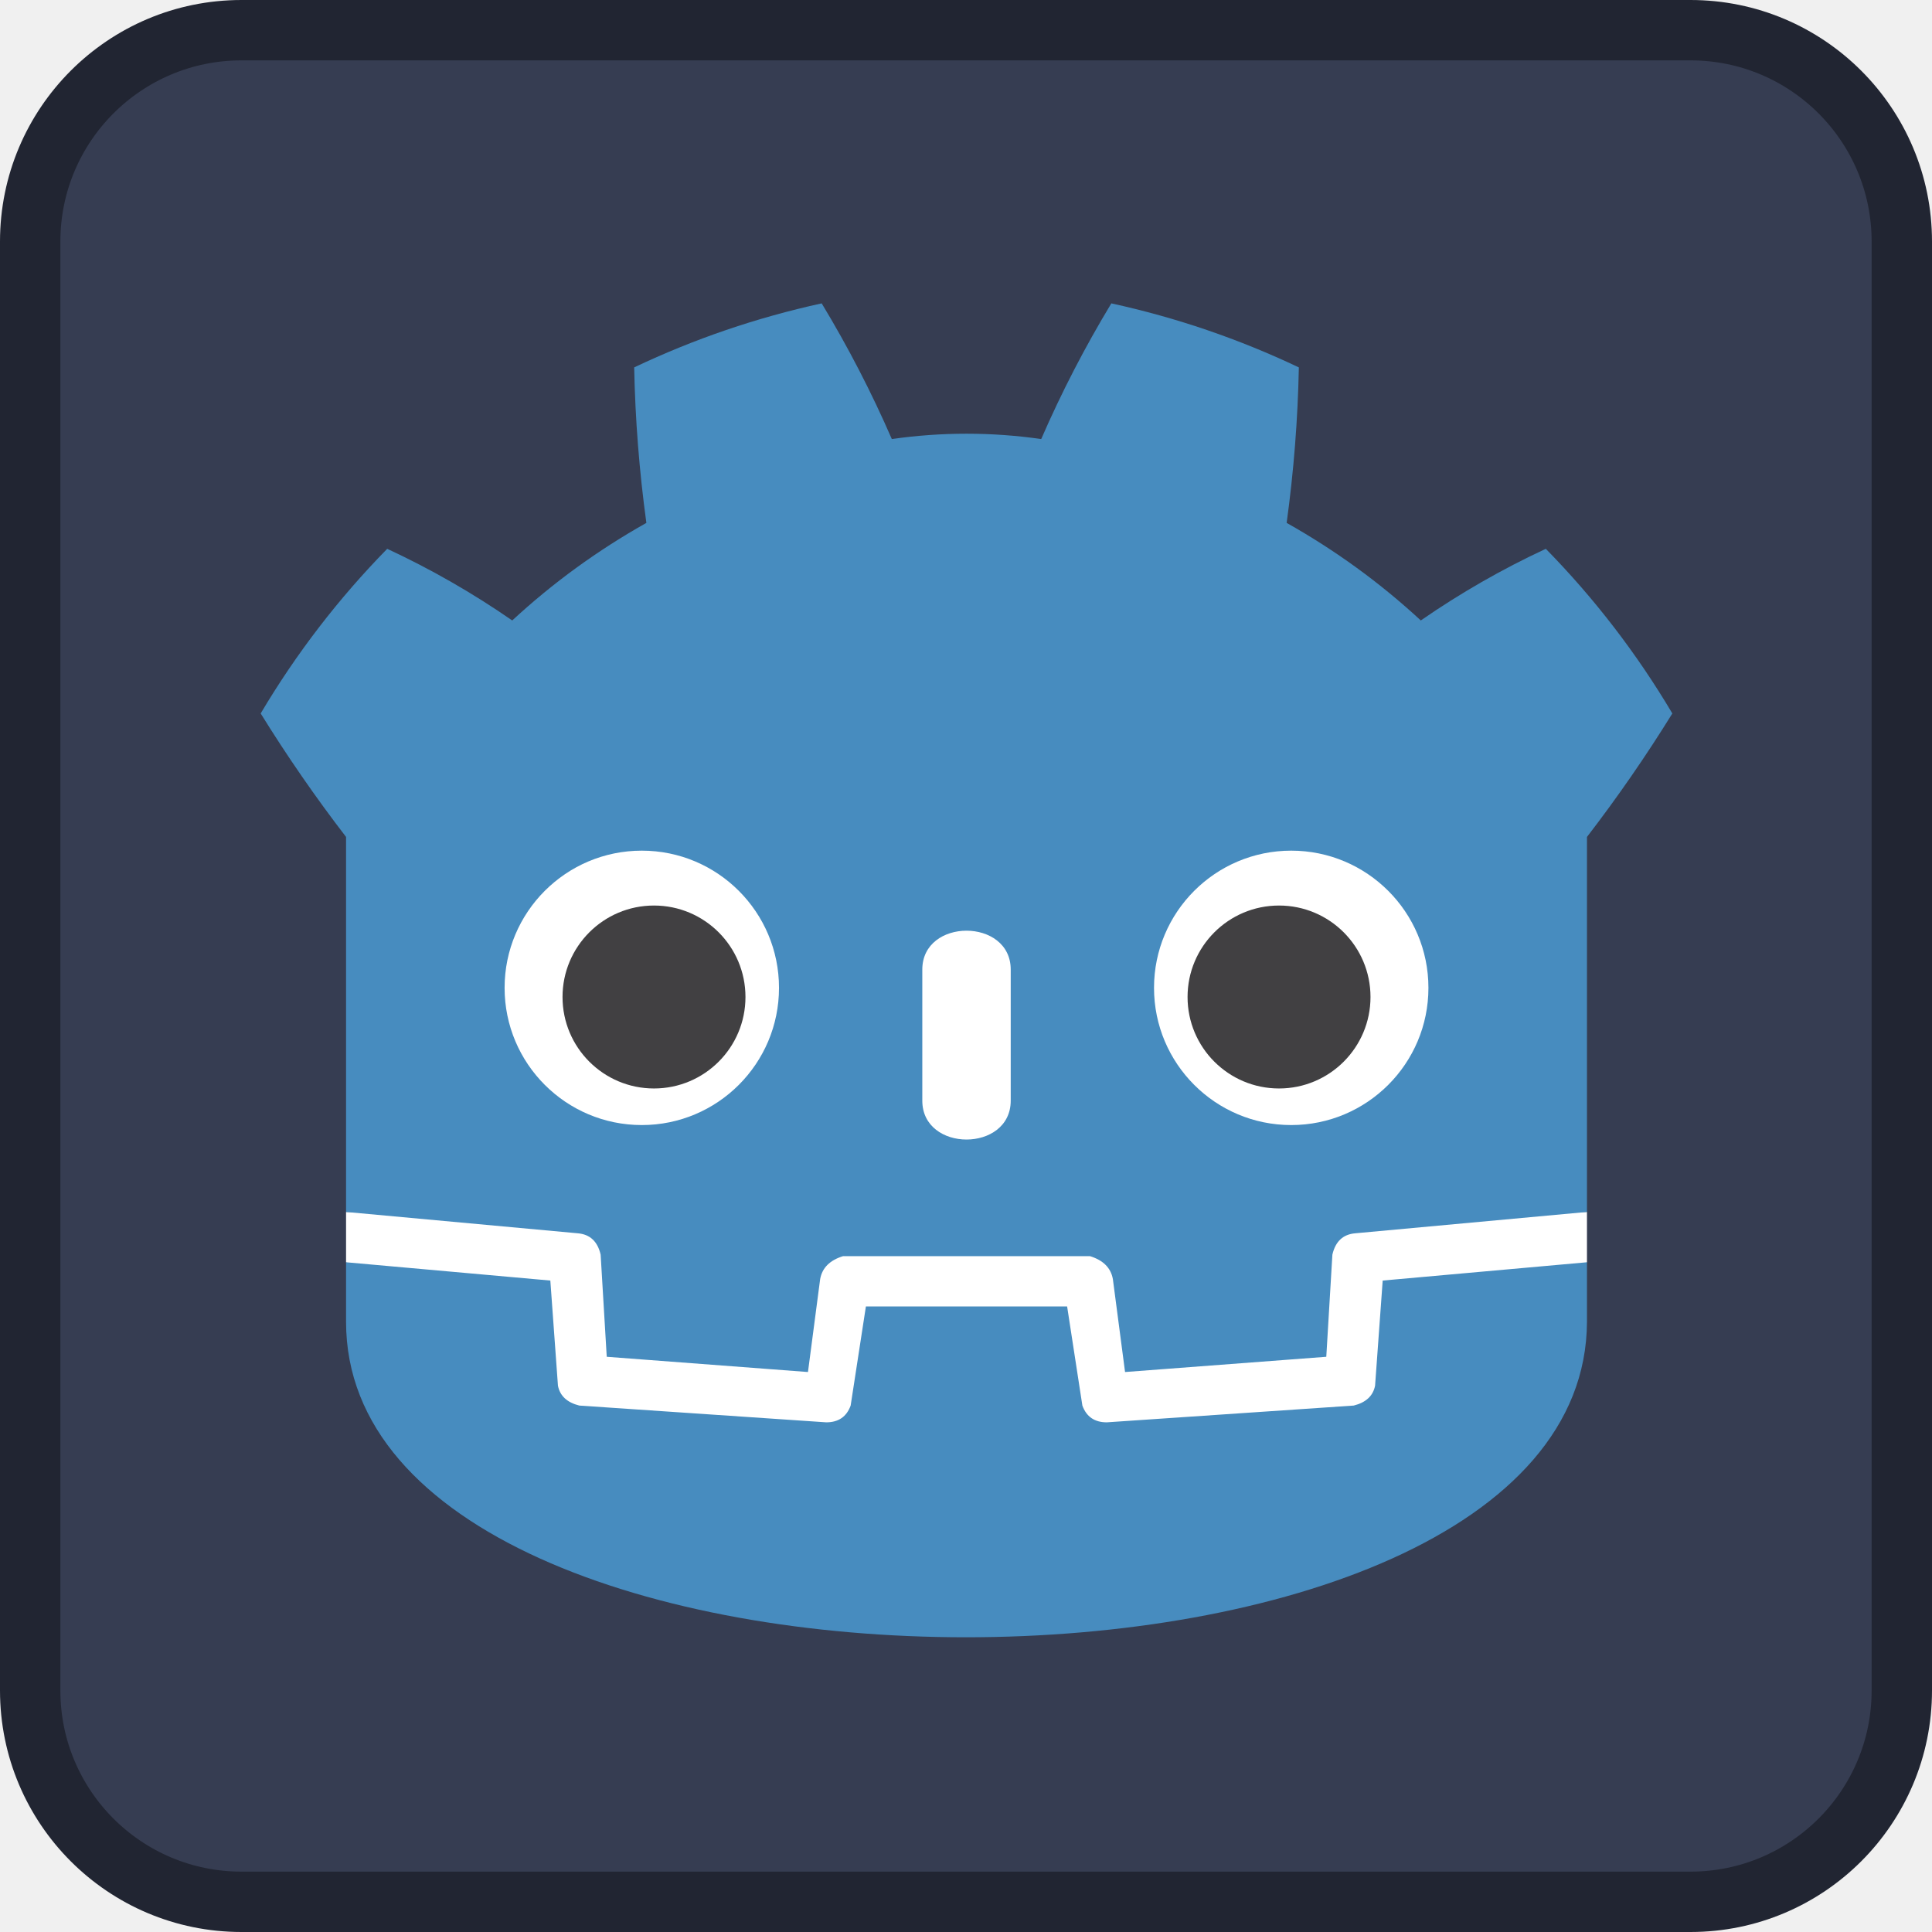
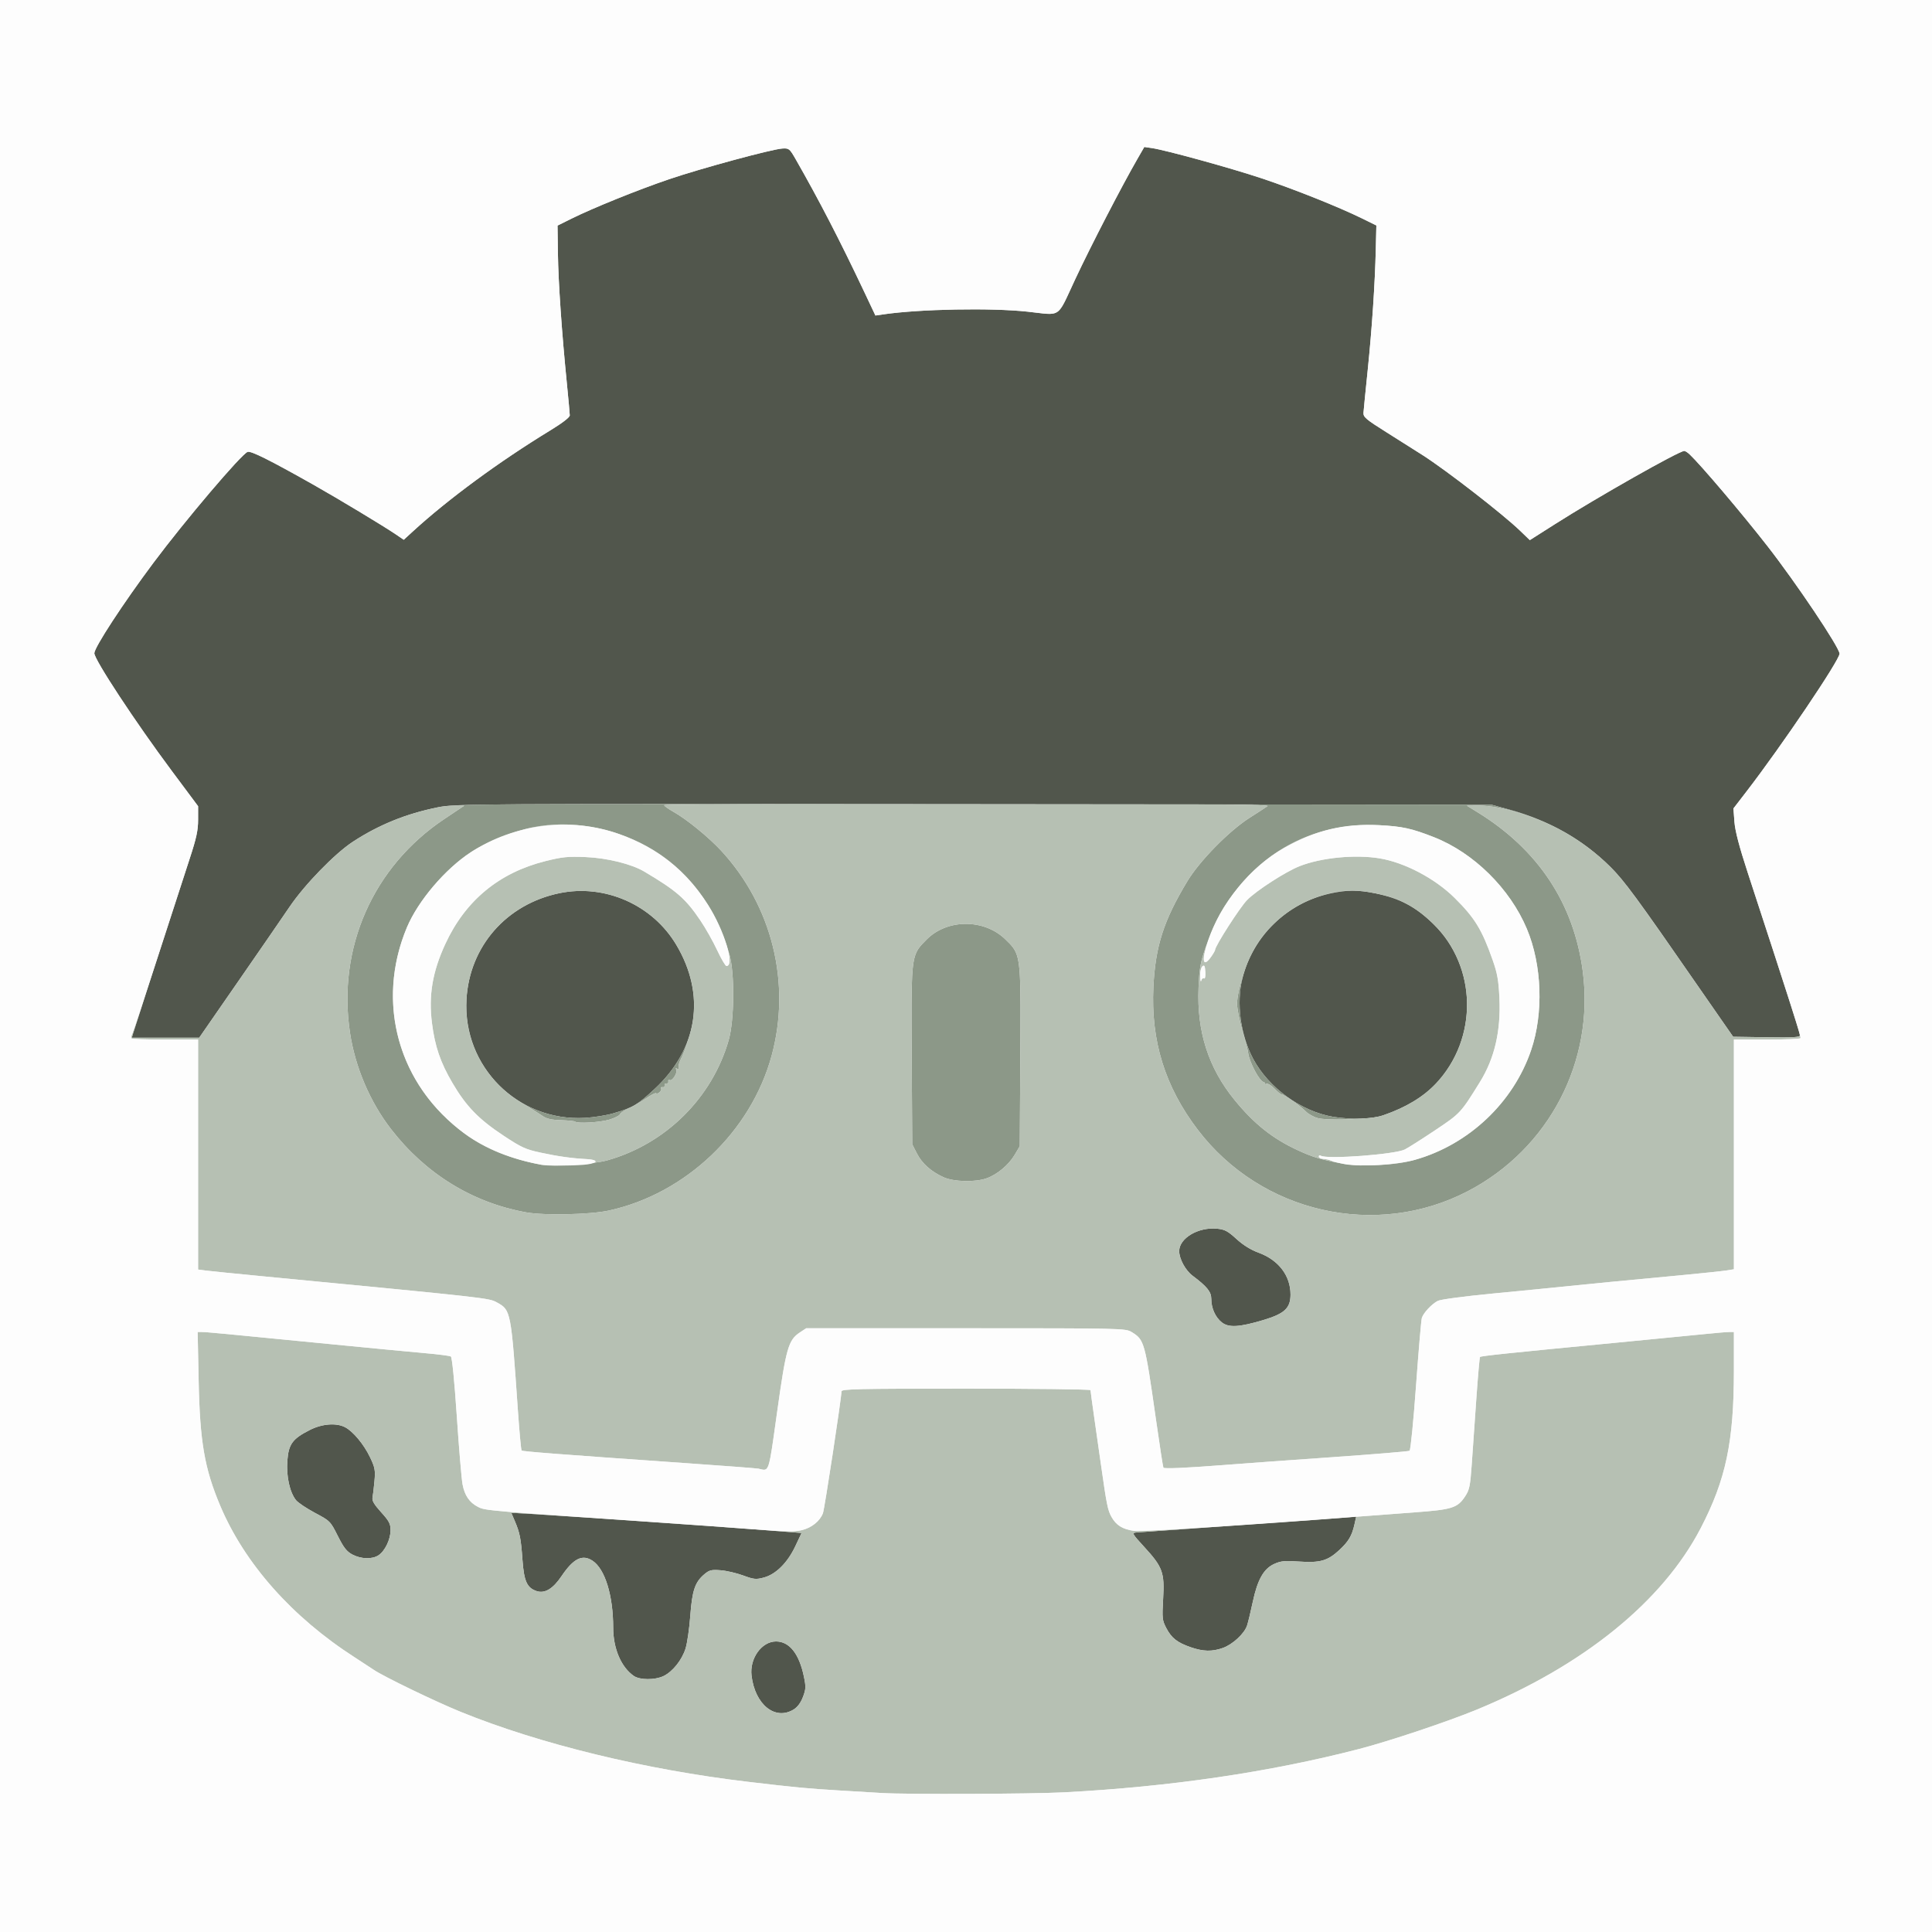
- <svg xmlns="http://www.w3.org/2000/svg" width="128" height="128">
-   <rect width="124" height="124" x="2" y="2" fill="#363d52" stroke="#212532" stroke-width="4" rx="14" />
-   <g fill="#fff" transform="translate(12.322 12.322)scale(.101)">
-     <path d="M105 673v33q407 354 814 0v-33z" />
-     <path fill="#478cbf" d="m105 673 152 14q12 1 15 14l4 67 132 10 8-61q2-11 15-15h162q13 4 15 15l8 61 132-10 4-67q3-13 15-14l152-14V427q30-39 56-81-35-59-83-108-43 20-82 47-40-37-88-64 7-51 8-102-59-28-123-42-26 43-46 89-49-7-98 0-20-46-46-89-64 14-123 42 1 51 8 102-48 27-88 64-39-27-82-47-48 49-83 108 26 42 56 81zm0 33v39c0 276 813 276 814 0v-39l-134 12-5 69q-2 10-14 13l-162 11q-12 0-16-11l-10-65H446l-10 65q-4 11-16 11l-162-11q-12-3-14-13l-5-69z" />
-     <path d="M483 600c0 34 58 34 58 0v-86c0-34-58-34-58 0z" />
-     <circle cx="725" cy="526" r="90" />
-     <circle cx="299" cy="526" r="90" />
-   </g>
-   <g fill="#414042" transform="translate(12.322 12.322)scale(.101)">
-     <circle cx="307" cy="532" r="60" />
-     <circle cx="717" cy="532" r="60" />
+ <svg xmlns="http://www.w3.org/2000/svg" width="1024" height="1024" viewBox="0 0 1024 1024">
+   <g>
+     <path d="M 126.04 520.47 L 105.59 550.00 L 69.87 550.00 L 70.53 547.75 C71.29,545.15 94.01,475.00 100.57,455.00 C104.12,444.17 105.00,440.09 105.00,434.40 L 105.00 427.31 L 91.11 408.68 C71.78,382.76 50.00,349.66 50.00,346.22 C50.00,343.14 65.25,319.81 81.30,298.32 C98.08,275.85 127.89,240.75 131.23,239.51 C133.00,238.86 142.78,243.74 166.00,256.84 C179.04,264.20 203.38,278.86 209.75,283.20 L 213.99 286.09 L 218.75 281.73 C237.40,264.61 264.63,244.59 291.75,228.06 C298.13,224.16 302.00,221.18 301.99,220.15 C301.98,219.24 301.30,211.75 300.48,203.50 C297.76,176.34 295.92,149.74 295.71,134.53 L 295.50 119.56 L 303.00 115.84 C314.46,110.17 337.93,100.68 354.48,95.04 C371.34,89.29 409.09,79.06 414.66,78.72 C418.20,78.51 418.50,78.75 421.79,84.50 C434.07,105.96 445.08,127.26 457.91,154.36 L 463.99 167.23 L 468.25 166.61 C487.71,163.79 525.17,163.09 544.58,165.18 C546.40,165.37 548.01,165.57 549.44,165.75 C554.73,166.40 557.62,166.75 559.78,165.66 C562.97,164.06 564.58,159.32 569.99,147.78 C578.16,130.33 594.52,98.69 602.87,84.20 L 606.50 77.90 L 610.50 78.48 C617.82,79.54 652.28,89.04 668.76,94.53 C686.04,100.30 709.62,109.72 722.00,115.81 L 729.50 119.50 L 729.20 132.00 C728.76,150.61 727.19,174.06 724.90,196.33 C723.77,207.24 722.77,217.33 722.68,218.76 C722.52,221.05 723.95,222.26 735.00,229.20 C741.88,233.52 750.42,238.92 754.00,241.21 C766.72,249.35 796.50,272.45 805.67,281.29 L 810.84 286.27 L 824.17 277.80 C846.84,263.39 889.92,239.00 892.71,239.00 C893.21,239.00 894.50,239.83 895.56,240.84 C901.53,246.49 923.06,271.86 936.57,289.17 C951.98,308.90 975.00,343.22 975.00,346.46 C975.00,349.90 944.33,395.32 925.69,419.50 L 918.76 428.50 L 919.28 435.54 C919.65,440.42 921.82,448.73 926.34,462.54 C946.53,524.24 954.00,547.50 954.00,548.70 C954.00,549.79 950.58,549.99 936.31,549.77 L 918.61 549.50 L 912.56 540.80 C909.22,536.02 904.07,528.59 901.10,524.30 C866.97,474.99 861.10,466.99 853.56,459.50 C839.04,445.08 821.32,435.01 800.30,429.20 L 790.50 426.50 L 516.00 426.24 C246.81,425.98 241.31,426.01 231.88,427.93 C215.02,431.36 200.66,437.20 187.00,446.16 C177.39,452.46 161.46,468.86 153.43,480.72 C149.62,486.34 137.30,504.23 126.04,520.47 ZM 733.09 591.14 C727.28,593.14 715.70,593.48 706.50,591.92 C689.61,589.05 672.36,576.53 664.19,561.20 C657.46,548.57 655.19,531.52 658.52,518.46 C664.21,496.06 682.10,478.69 704.70,473.62 C713.67,471.60 719.82,471.58 729.18,473.52 C742.01,476.17 750.33,480.58 759.63,489.64 C782.97,512.38 783.60,550.34 761.04,574.32 C754.34,581.44 745.10,587.01 733.09,591.14 ZM 325.00 590.11 C321.42,591.16 314.67,592.24 310.00,592.50 C274.41,594.49 245.27,565.36 247.24,529.75 C248.79,501.64 268.40,479.22 296.52,473.40 C320.59,468.41 345.79,479.55 358.43,500.75 C374.28,527.32 369.95,555.91 346.83,577.30 C337.73,585.72 335.53,587.01 325.00,590.11 ZM 351.63 888.37 C347.11,890.52 339.15,890.48 335.97,888.31 C329.23,883.68 325.00,873.79 325.00,862.64 C325.00,845.66 320.67,831.60 314.08,827.24 C308.67,823.65 303.95,826.00 297.62,835.39 C293.10,842.11 288.73,844.74 284.44,843.31 C279.32,841.61 277.74,838.14 276.92,826.79 C276.10,815.39 275.53,812.48 272.88,806.25 L 271.07 802.00 L 274.29 802.01 C278.65,802.03 378.95,808.91 409.17,811.28 L 424.85 812.50 L 421.55 819.50 C417.42,828.27 411.23,834.43 404.86,836.13 C400.67,837.24 399.58,837.13 393.86,835.03 C390.36,833.74 384.99,832.50 381.92,832.27 C377.05,831.89 375.96,832.16 373.29,834.41 C368.37,838.55 366.84,843.07 365.87,856.41 C365.38,863.06 364.26,870.85 363.37,873.72 C361.47,879.84 356.47,886.07 351.63,888.37 ZM 648.12 873.46 C642.43,875.47 637.74,875.36 631.15,873.09 C623.98,870.61 620.95,868.24 618.17,862.94 C616.00,858.79 615.89,857.76 616.49,847.30 C617.29,833.44 616.22,830.51 606.44,819.88 C600.19,813.07 599.85,812.48 602.08,812.26 C603.41,812.13 627.00,810.45 654.50,808.53 C682.00,806.61 707.72,804.77 711.66,804.44 L 718.82 803.85 L 717.88 808.03 C716.53,814.06 714.73,817.07 709.74,821.67 C703.67,827.27 699.64,828.41 688.58,827.66 C680.93,827.14 678.84,827.34 675.35,828.93 C669.77,831.46 666.51,837.25 663.98,849.10 C662.88,854.27 661.53,859.88 660.97,861.56 C659.57,865.84 653.32,871.62 648.12,873.46 ZM 200.59 824.35 C197.24,826.55 191.37,826.37 186.75,823.93 C183.77,822.36 182.18,820.33 179.03,814.06 C175.11,806.26 174.97,806.13 166.91,801.84 C162.43,799.45 157.91,796.42 156.86,795.09 C153.53,790.86 151.68,782.39 152.30,774.18 C152.97,765.38 155.02,762.58 164.22,757.91 C170.69,754.62 178.22,754.03 182.87,756.44 C187.12,758.63 192.86,765.53 196.12,772.35 C198.74,777.83 198.99,779.20 198.48,785.00 C198.16,788.58 197.69,792.50 197.44,793.73 C197.10,795.36 198.30,797.42 201.99,801.49 C206.26,806.20 207.00,807.62 207.00,811.05 C207.00,815.93 204.03,822.10 200.59,824.35 ZM 669.50 699.68 C656.86,703.45 651.25,703.77 647.61,700.91 C644.18,698.21 642.00,693.37 642.00,688.43 C642.00,684.68 639.76,681.90 632.08,676.15 C628.32,673.33 625.00,667.22 625.00,663.12 C625.00,656.26 635.09,650.27 645.05,651.23 C649.14,651.62 650.72,652.46 655.33,656.67 C658.90,659.93 662.92,662.43 666.97,663.91 C677.63,667.79 684.00,676.10 684.00,686.11 C684.00,693.36 680.88,696.27 669.50,699.68 ZM 420.63 906.08 C410.81,912.07 400.15,903.47 398.33,888.10 C397.25,879.00 403.69,870.01 411.30,870.00 C418.41,869.99 423.59,876.54 426.10,888.70 C427.21,894.08 427.15,895.33 425.56,899.48 C424.39,902.54 422.68,904.83 420.63,906.08 Z" fill="rgb(81,86,76)" />
+     <path d="M 322.75 641.61 C312.93,643.77 288.64,644.31 279.00,642.59 C250.52,637.50 225.64,622.20 207.29,598.50 C196.11,584.07 188.25,565.61 185.50,547.36 C178.72,502.41 197.71,459.36 235.45,434.13 L 246.11 427.00 L 241.12 427.00 C238.75,427.00 236.14,427.22 233.36,427.64 C241.28,426.24 255.80,426.03 420.56,426.15 C379.17,426.28 352.00,426.50 352.00,426.75 C352.00,427.16 354.27,428.77 357.04,430.33 C363.90,434.18 375.60,443.72 382.17,450.81 C409.28,480.10 419.41,521.15 408.99,559.50 C398.05,599.78 363.48,632.69 322.75,641.61 ZM 826.48 439.54 C812.17,432.19 795.15,426.98 784.12,427.02 L 777.50 427.05 L 783.00 430.43 C815.26,450.25 834.22,478.90 838.91,514.91 C845.12,562.65 820.95,608.91 778.09,631.30 C729.36,656.76 668.43,642.92 634.82,598.76 C617.45,575.94 609.93,551.71 611.33,523.06 C612.38,501.50 616.79,487.81 629.36,467.00 C635.86,456.25 651.48,440.35 662.30,433.46 C666.59,430.73 670.86,427.95 671.80,427.28 C672.41,426.85 665.77,426.55 646.47,426.36 L 790.50 426.50 L 800.30 429.20 C809.68,431.80 818.41,435.24 826.48,439.54 ZM 710.50 616.55 C720.94,618.59 739.33,617.74 750.00,614.71 C778.54,606.62 802.08,584.38 811.52,556.60 C818.19,536.95 817.29,511.40 809.25,492.27 C800.28,470.93 781.07,451.99 760.00,443.71 C748.17,439.07 743.30,438.00 731.00,437.36 C701.28,435.81 674.53,447.70 656.07,470.66 C648.04,480.64 643.80,488.42 639.24,501.50 C636.23,510.14 635.68,513.14 635.25,523.57 C634.28,546.69 640.50,566.05 654.34,583.00 C664.73,595.72 674.49,603.48 687.84,609.64 C695.64,613.24 699.32,614.37 710.50,616.55 ZM 287.00 617.38 C292.93,618.54 314.62,617.06 321.93,614.99 C352.90,606.24 377.43,581.93 386.22,551.29 C389.23,540.80 389.46,516.05 386.65,506.00 C379.51,480.42 364.14,460.28 342.82,448.56 C324.21,438.34 302.42,434.66 282.76,438.42 C272.49,440.38 257.97,446.19 249.56,451.69 C235.92,460.60 221.55,477.52 215.66,491.58 C201.13,526.30 208.36,564.45 234.44,590.57 C249.11,605.25 264.05,612.87 287.00,617.38 ZM 522.88 624.54 C516.83,626.68 505.47,626.40 500.15,623.98 C493.50,620.97 488.70,616.69 485.97,611.34 L 483.50 606.50 L 483.22 559.55 L 483.21 557.94 C482.97,517.02 482.92,508.47 486.89,502.69 C487.99,501.10 489.40,499.71 491.20,497.90 C502.13,486.95 521.64,486.93 532.87,497.88 C534.62,499.57 535.99,500.89 537.07,502.42 C541.10,508.11 541.05,516.69 540.80,558.70 L 540.79 560.12 L 540.50 607.50 L 537.85 612.00 C534.68,617.40 528.53,622.55 522.88,624.54 ZM 325.00 590.11 C335.53,587.01 337.73,585.72 346.83,577.30 C355.48,569.30 361.50,560.29 364.82,550.75 C363.51,555.23 362.06,559.07 360.55,562.00 C359.84,563.38 359.49,565.13 359.76,565.89 C360.10,566.82 359.84,567.02 358.98,566.48 C358.12,565.95 357.94,566.09 358.43,566.89 C359.35,568.38 356.27,573.29 354.93,572.46 C354.39,572.12 354.07,572.45 354.23,573.18 C354.38,573.90 353.94,574.39 353.25,574.25 C352.56,574.11 352.11,574.56 352.25,575.25 C352.39,575.94 351.90,576.38 351.18,576.23 C350.45,576.07 350.10,576.36 350.41,576.86 C351.06,577.91 348.60,580.27 347.75,579.42 C347.44,579.11 345.01,580.36 342.34,582.21 C339.68,584.05 335.61,586.39 333.31,587.40 C331.00,588.42 328.89,589.84 328.61,590.57 C328.33,591.30 325.75,592.59 322.87,593.45 C317.89,594.93 305.93,595.60 304.80,594.47 C304.50,594.17 301.15,593.83 297.34,593.72 C292.27,593.56 289.66,592.96 287.60,591.50 C286.06,590.40 281.71,587.68 277.95,585.45 C276.43,584.54 274.96,583.60 273.54,582.61 C283.85,589.51 296.46,593.26 310.00,592.50 C314.67,592.24 321.42,591.16 325.00,590.11 ZM 722.30 592.82 C713.48,593.54 702.31,593.61 698.50,592.63 C696.30,592.07 693.38,590.43 692.00,588.99 C689.38,586.24 680.45,580.00 679.14,580.00 C678.72,580.00 677.07,578.64 675.48,576.97 C673.88,575.31 672.00,574.17 671.30,574.44 C670.60,574.71 670.13,574.61 670.26,574.21 C670.39,573.82 670.20,573.50 669.84,573.50 C667.75,573.50 662.10,562.94 661.54,558.00 C661.39,556.62 660.00,551.22 658.45,546.00 C656.91,540.78 655.66,534.47 655.67,532.00 C655.70,528.29 657.05,522.36 659.14,516.19 C658.92,516.94 658.71,517.70 658.52,518.46 C655.19,531.52 657.46,548.57 664.19,561.20 C672.36,576.53 689.61,589.05 706.50,591.92 C711.50,592.77 717.20,593.05 722.30,592.82 ZM 855.34 461.32 C862.21,468.52 869.68,478.91 901.10,524.30 C875.92,487.92 864.15,471.22 855.34,461.32 ZM 775.34 548.90 C771.56,562.90 762.91,575.38 750.16,583.17 C754.34,580.55 757.96,577.60 761.04,574.32 C768.02,566.90 772.79,558.14 775.34,548.90 ZM 720.89 472.25 C715.54,471.80 710.76,472.25 704.70,473.62 C702.16,474.19 699.68,474.91 697.28,475.78 C703.68,473.35 710.37,472.00 716.88,472.00 C718.01,472.00 719.38,472.09 720.89,472.25 ZM 258.09 567.59 C250.29,556.78 246.46,543.79 247.24,529.75 C246.46,543.90 250.59,557.03 258.09,567.59 ZM 214.07 432.78 C204.72,436.17 195.13,440.83 187.00,446.16 C195.60,440.52 204.47,436.12 214.07,432.78 ZM 746.00 479.32 C741.78,477.05 737.23,475.40 731.89,474.12 C735.18,474.86 738.23,475.71 740.34,476.55 C742.15,477.26 744.06,478.20 746.00,479.32 ZM 772.05 507.21 C769.45,501.58 765.95,496.29 761.53,491.58 C763.93,494.06 766.02,496.61 767.60,499.05 C769.31,501.69 770.79,504.42 772.05,507.21 ZM 663.86 504.67 C666.50,499.37 670.23,494.44 674.71,490.09 C670.41,494.37 666.75,499.28 663.86,504.67 ZM 367.84 534.39 C368.15,523.28 365.05,511.84 358.44,500.76 C365.05,511.84 368.23,523.31 367.84,534.39 Z" fill="rgb(140,152,136)" />
+     <path d="M 126.04 520.47 C137.30,504.23 149.62,486.34 153.43,480.72 C161.46,468.86 177.39,452.46 187.00,446.16 C195.13,440.83 204.72,436.17 214.07,432.78 L 214.07 432.78 C219.72,430.81 225.63,429.20 231.88,427.93 C232.37,427.83 232.85,427.73 233.36,427.64 C236.14,427.22 238.75,427.00 241.12,427.00 L 246.11 427.00 L 235.45 434.13 C197.71,459.36 178.72,502.41 185.50,547.36 C188.25,565.61 196.11,584.07 207.29,598.50 C225.64,622.20 250.52,637.50 279.00,642.59 C288.64,644.31 312.93,643.77 322.75,641.61 C363.48,632.69 398.05,599.78 408.99,559.50 C419.41,521.15 409.28,480.10 382.17,450.81 C375.60,443.72 363.90,434.18 357.04,430.33 C354.27,428.77 352.00,427.16 352.00,426.75 C352.00,426.50 379.17,426.28 420.56,426.15 C447.99,426.17 479.58,426.20 516.00,426.24 L 646.47 426.36 C665.77,426.55 672.41,426.85 671.80,427.28 C670.86,427.95 666.59,430.73 662.30,433.46 C651.48,440.35 635.86,456.25 629.36,467.00 C616.79,487.81 612.38,501.50 611.33,523.06 C609.93,551.71 617.45,575.94 634.82,598.76 C668.43,642.92 729.36,656.76 778.09,631.30 C820.95,608.91 845.12,562.65 838.91,514.91 C834.22,478.90 815.26,450.25 783.00,430.43 L 777.50 427.05 L 784.12 427.02 C795.15,426.98 812.17,432.19 826.48,439.54 C836.50,444.87 845.52,451.52 853.56,459.50 C854.16,460.10 854.75,460.69 855.34,461.32 C864.15,471.22 875.92,487.92 901.10,524.30 C904.07,528.59 909.22,536.02 912.56,540.80 L 918.61 549.50 L 936.31 549.77 C950.58,549.99 954.00,549.79 954.00,548.70 C954.00,548.56 953.90,548.11 953.68,547.33 C954.22,549.26 954.39,550.11 954.31,550.25 C954.08,550.66 946.03,551.00 936.44,551.00 L 919.00 551.00 L 919.00 672.74 L 915.19 673.35 C913.09,673.69 901.73,674.88 889.94,676.00 C878.15,677.12 861.53,678.69 853.00,679.50 C844.47,680.31 833.22,681.43 828.00,681.98 C822.78,682.54 806.37,684.15 791.55,685.57 C776.10,687.05 763.51,688.73 762.05,689.49 C758.77,691.20 754.40,695.91 753.59,698.59 C753.25,699.74 751.87,715.91 750.52,734.51 C749.18,753.11 747.64,768.61 747.10,768.94 C746.57,769.27 727.99,770.81 705.81,772.36 C683.64,773.90 657.62,775.78 648.00,776.54 C628.83,778.03 617.18,778.54 616.63,777.91 C616.43,777.68 614.63,766.03 612.63,752.00 C606.79,711.07 606.52,710.12 599.76,705.99 C596.57,704.05 594.55,704.01 511.90,704.00 L 427.30 704.00 L 423.90 706.25 C417.86,710.25 416.61,714.63 411.91,748.25 C408.53,772.41 407.91,778.11 405.61,778.90 C404.90,779.14 404.04,778.93 402.89,778.64 C402.61,778.57 402.32,778.49 402.00,778.42 C401.17,778.23 383.62,776.89 363.00,775.46 C294.79,770.70 276.99,769.32 276.46,768.79 C276.16,768.50 275.28,758.86 274.48,747.38 C270.84,694.74 270.78,694.40 263.42,690.34 C259.07,687.95 259.76,688.03 139.50,676.48 C125.20,675.11 111.59,673.74 109.25,673.43 L 105.00 672.88 L 105.00 551.00 L 87.67 551.00 C78.13,551.00 70.06,550.73 69.73,550.39 C69.39,550.06 69.53,549.05 70.03,548.14 C70.37,547.51 73.43,538.46 77.59,525.78 C73.66,537.92 70.79,546.85 70.53,547.75 L 69.87 550.00 L 105.59 550.00 ZM 351.63 888.37 C356.47,886.07 361.47,879.84 363.37,873.72 C364.26,870.85 365.38,863.06 365.87,856.41 C366.84,843.07 368.37,838.55 373.29,834.41 C375.96,832.16 377.05,831.89 381.92,832.27 C384.99,832.50 390.36,833.74 393.86,835.03 C399.58,837.13 400.67,837.24 404.86,836.13 C411.23,834.43 417.42,828.27 421.55,819.50 L 424.85 812.50 L 409.17 811.28 L 408.63 811.23 C418.05,811.84 421.93,811.74 425.00,811.00 C430.17,809.76 434.58,806.22 436.18,802.02 C437.04,799.75 446.00,740.87 446.00,737.46 C446.00,736.19 454.70,736.00 512.00,736.00 C548.30,736.00 578.00,736.36 578.00,736.81 C578.00,737.26 578.93,744.12 580.07,752.06 C581.21,760.00 582.75,770.78 583.49,776.00 C586.57,797.70 587.13,800.45 589.11,803.98 C591.61,808.44 594.98,810.53 601.04,811.40 C603.05,811.69 620.67,810.77 644.78,809.21 C621.65,810.83 603.25,812.15 602.08,812.26 C599.85,812.48 600.19,813.07 606.44,819.88 C616.22,830.51 617.29,833.44 616.49,847.30 C615.89,857.76 616.00,858.79 618.17,862.94 C620.95,868.24 623.98,870.61 631.15,873.09 C637.74,875.36 642.43,875.47 648.12,873.46 C653.32,871.62 659.57,865.84 660.97,861.56 C661.53,859.88 662.88,854.27 663.98,849.10 C666.51,837.25 669.77,831.46 675.35,828.93 C678.84,827.34 680.93,827.14 688.58,827.66 C699.64,828.41 703.67,827.27 709.74,821.67 C714.73,817.07 716.53,814.06 717.88,808.03 L 718.81 803.91 C726.42,803.32 739.96,802.30 749.53,801.60 C769.75,800.12 772.48,799.26 776.57,793.07 C778.82,789.67 779.25,787.61 780.04,776.35 C780.53,769.28 781.63,753.64 782.47,741.58 C783.31,729.53 784.20,719.47 784.44,719.23 C785.00,718.66 799.30,717.17 858.50,711.48 C878.30,709.57 898.91,707.56 904.29,707.01 C909.67,706.45 915.19,706.00 916.54,706.00 L 919.00 706.00 L 919.00 726.45 C919.00,764.14 914.75,784.30 901.39,810.00 C881.17,848.88 839.32,882.79 782.72,906.14 C767.49,912.43 736.38,922.84 720.50,926.96 C673.12,939.26 620.13,947.05 563.84,949.98 C546.40,950.88 480.71,951.13 467.50,950.34 C464.75,950.17 454.62,949.57 445.00,948.99 C427.70,947.95 421.89,947.40 396.50,944.40 C341.74,937.92 286.13,924.38 244.10,907.29 C230.63,901.81 203.11,888.50 198.10,885.04 C196.67,884.06 192.12,881.08 188.00,878.43 C154.78,857.08 129.63,828.71 116.69,798.00 C108.37,778.24 105.95,764.17 105.29,731.75 L 104.76 706.00 L 107.13 706.00 C109.64,706.01 117.63,706.76 176.00,712.50 C196.07,714.47 218.21,716.58 225.18,717.19 C232.16,717.80 238.35,718.60 238.95,718.97 C239.61,719.38 240.84,731.70 242.11,750.57 C243.25,767.58 244.62,783.84 245.15,786.69 C246.25,792.58 248.78,796.32 253.24,798.62 C256.55,800.34 256.51,800.57 314.97,804.60 C293.14,803.12 276.03,802.02 274.29,802.01 L 271.07 802.00 L 272.88 806.25 C275.53,812.48 276.10,815.39 276.92,826.79 C277.74,838.14 279.32,841.61 284.44,843.31 C288.73,844.74 293.10,842.11 297.62,835.39 C303.95,826.00 308.67,823.65 314.08,827.24 C320.67,831.60 325.00,845.66 325.00,862.64 C325.00,873.79 329.23,883.68 335.97,888.31 C339.15,890.48 347.11,890.52 351.63,888.37 ZM 314.84 616.32 C316.65,615.51 315.35,614.58 311.00,614.35 C303.14,613.94 295.76,612.91 286.54,610.92 C278.59,609.22 276.37,608.20 266.85,601.90 C253.69,593.20 247.06,586.36 239.81,574.00 C233.41,563.10 230.51,554.62 228.95,542.23 C227.10,527.55 229.21,515.08 236.03,500.31 C246.65,477.33 264.52,462.54 289.09,456.41 C298.08,454.16 301.00,453.87 310.50,454.27 C321.84,454.75 334.75,457.95 341.50,461.96 C358.59,472.10 363.39,476.28 371.20,487.83 C373.93,491.86 377.93,498.94 380.09,503.58 C382.25,508.21 384.48,512.00 385.04,512.00 C387.20,512.00 387.08,507.83 385.46,502.01 C385.88,503.32 386.28,504.65 386.65,506.00 C389.46,516.05 389.23,540.80 386.22,551.29 C377.43,581.93 352.90,606.24 321.93,614.99 C320.22,615.47 317.73,615.93 314.84,616.32 ZM 709.20 616.30 C699.02,614.27 695.33,613.10 687.84,609.64 C674.49,603.48 664.73,595.72 654.34,583.00 C640.50,566.05 634.28,546.69 635.25,523.57 C635.68,513.14 636.23,510.14 639.24,501.50 C639.70,500.19 640.15,498.93 640.61,497.71 C640.52,497.95 640.44,498.19 640.36,498.43 C636.72,509.10 637.49,513.34 641.93,507.10 C643.07,505.50 644.00,503.88 644.00,503.51 C644.00,501.45 657.17,480.92 661.00,477.02 C665.93,471.99 681.50,461.95 688.85,459.07 C700.32,454.56 718.20,452.82 731.17,454.94 C744.48,457.12 760.62,465.63 771.02,475.95 C781.72,486.56 785.48,492.72 791.20,509.00 C793.62,515.88 794.29,519.70 794.72,529.00 C795.52,546.46 792.17,560.91 784.43,573.43 C774.20,589.95 774.08,590.09 760.56,599.11 C753.47,603.85 746.28,608.41 744.58,609.25 C739.25,611.89 703.33,614.56 700.10,612.56 C699.49,612.19 699.00,612.36 699.00,612.94 C699.00,613.52 699.79,614.07 700.75,614.15 C703.31,614.37 704.31,614.61 706.15,615.42 C706.66,615.64 707.81,615.97 709.20,616.30 ZM 367.84 534.39 C368.23,523.31 365.05,511.84 358.44,500.76 L 358.43 500.75 C345.79,479.55 320.59,468.41 296.52,473.40 C268.40,479.22 248.79,501.64 247.24,529.75 L 247.24 529.75 C246.46,543.79 250.29,556.78 258.09,567.59 C262.28,573.49 267.52,578.59 273.54,582.61 C274.96,583.60 276.43,584.54 277.95,585.45 C281.71,587.68 286.06,590.40 287.60,591.50 C289.66,592.96 292.27,593.56 297.34,593.72 C301.15,593.83 304.50,594.17 304.80,594.47 C305.93,595.60 317.89,594.93 322.87,593.45 C325.75,592.59 328.33,591.30 328.61,590.57 C328.89,589.84 331.00,588.42 333.31,587.40 C335.61,586.39 339.68,584.05 342.34,582.21 C345.01,580.36 347.44,579.11 347.75,579.42 C348.60,580.27 351.06,577.91 350.41,576.86 C350.10,576.36 350.45,576.07 351.18,576.23 C351.90,576.38 352.39,575.94 352.25,575.25 C352.11,574.56 352.56,574.11 353.25,574.25 C353.94,574.39 354.38,573.90 354.23,573.18 C354.07,572.45 354.39,572.12 354.93,572.46 C356.27,573.29 359.35,568.38 358.43,566.89 C357.94,566.09 358.12,565.95 358.98,566.48 C359.84,567.02 360.10,566.82 359.76,565.89 C359.49,565.13 359.84,563.38 360.55,562.00 C362.06,559.07 363.51,555.23 364.82,550.75 C366.67,545.44 367.68,539.95 367.84,534.39 ZM 733.09 591.14 C739.57,588.91 745.25,586.26 750.16,583.17 C762.90,575.38 771.56,562.90 775.34,548.90 L 775.34 548.90 C779.16,535.10 778.04,520.24 772.05,507.21 L 772.04 507.21 C770.79,504.42 769.31,501.69 767.60,499.05 C766.02,496.61 763.93,494.06 761.53,491.58 C760.92,490.92 760.28,490.27 759.63,489.64 C755.07,485.20 750.74,481.87 746.00,479.32 C744.06,478.20 742.15,477.26 740.34,476.55 C738.23,475.71 735.18,474.86 731.89,474.12 C731.01,473.91 730.11,473.71 729.18,473.52 C726.15,472.89 723.46,472.47 720.89,472.25 C719.38,472.09 718.01,472.00 716.88,472.00 C710.37,472.00 703.68,473.35 697.28,475.78 C688.71,478.87 681.03,483.80 674.71,490.09 C670.23,494.44 666.50,499.37 663.86,504.67 C661.92,508.31 660.33,512.16 659.14,516.19 C657.05,522.36 655.70,528.29 655.67,532.00 C655.66,534.47 656.91,540.78 658.45,546.00 C660.00,551.22 661.39,556.62 661.54,558.00 C662.10,562.94 667.75,573.50 669.84,573.50 C670.20,573.50 670.39,573.82 670.26,574.21 C670.13,574.61 670.60,574.71 671.30,574.44 C672.00,574.17 673.88,575.31 675.48,576.97 C677.07,578.64 678.72,580.00 679.14,580.00 C680.45,580.00 689.38,586.24 692.00,588.99 C693.38,590.43 696.30,592.07 698.50,592.63 C702.31,593.61 713.48,593.54 722.30,592.82 C726.58,592.62 730.44,592.05 733.09,591.14 ZM 522.88 624.54 C528.53,622.55 534.68,617.40 537.85,612.00 L 540.50 607.50 L 540.79 560.12 L 540.80 558.70 C541.05,516.69 541.10,508.11 537.07,502.42 C535.99,500.89 534.62,499.57 532.87,497.88 C521.64,486.93 502.13,486.95 491.20,497.90 C489.40,499.71 487.99,501.10 486.89,502.69 C482.92,508.47 482.97,517.02 483.21,557.94 L 483.21 557.94 L 483.22 559.55 L 483.50 606.50 L 485.97 611.34 C488.70,616.69 493.50,620.97 500.15,623.98 C505.47,626.40 516.83,626.68 522.88,624.54 ZM 200.59 824.35 C204.03,822.10 207.00,815.93 207.00,811.05 C207.00,807.62 206.26,806.20 201.99,801.49 C198.30,797.42 197.10,795.36 197.44,793.73 C197.69,792.50 198.16,788.58 198.48,785.00 C198.99,779.20 198.74,777.83 196.12,772.35 C192.86,765.53 187.12,758.63 182.87,756.44 C178.22,754.03 170.69,754.62 164.22,757.91 C155.02,762.58 152.97,765.38 152.30,774.18 C151.68,782.39 153.53,790.86 156.86,795.09 C157.91,796.42 162.43,799.45 166.91,801.84 C174.97,806.13 175.11,806.26 179.03,814.06 C182.18,820.33 183.77,822.36 186.75,823.93 C191.37,826.37 197.24,826.55 200.59,824.35 ZM 669.50 699.68 C680.88,696.27 684.00,693.36 684.00,686.11 C684.00,676.10 677.63,667.79 666.97,663.91 C662.92,662.43 658.90,659.93 655.33,656.67 C650.72,652.46 649.14,651.62 645.05,651.23 C635.09,650.27 625.00,656.26 625.00,663.12 C625.00,667.22 628.32,673.33 632.08,676.15 C639.76,681.90 642.00,684.68 642.00,688.43 C642.00,693.37 644.18,698.21 647.61,700.91 C651.25,703.77 656.86,703.45 669.50,699.68 ZM 420.63 906.08 C422.68,904.83 424.39,902.54 425.56,899.48 C427.15,895.33 427.21,894.08 426.10,888.70 C423.59,876.54 418.41,869.99 411.30,870.00 C403.69,870.01 397.25,879.00 398.33,888.10 C400.15,903.47 410.81,912.07 420.63,906.08 ZM 636.12 517.37 C636.18,519.64 636.44,520.71 636.69,519.74 C636.94,518.77 637.59,518.25 638.12,518.58 C638.70,518.93 638.99,517.54 638.85,515.13 C638.66,511.92 638.34,511.30 637.31,512.16 C636.58,512.77 636.05,515.06 636.12,517.37 ZM 310.42 437.82 C299.16,436.38 287.55,437.13 276.44,439.95 C278.65,439.32 280.79,438.80 282.76,438.42 C291.71,436.71 301.09,436.54 310.42,437.82 ZM 373.24 476.53 C362.00,460.23 347.83,449.30 328.99,442.36 C333.73,444.05 338.37,446.12 342.82,448.56 C355.07,455.30 365.35,464.81 373.24,476.53 ZM 672.35 454.82 C680.41,448.74 689.36,444.17 698.94,441.21 C692.89,443.18 686.86,445.90 680.55,449.46 C677.76,451.03 675.01,452.83 672.35,454.82 ZM 727.82 617.62 C735.86,617.30 744.56,616.26 750.00,614.71 C744.09,616.39 735.81,617.40 727.82,617.62 ZM 287.00 617.38 C285.89,617.16 284.79,616.93 283.72,616.70 C284.81,616.92 285.91,617.12 287.00,617.31 C288.65,617.59 292.22,617.73 296.20,617.76 C292.21,617.85 288.84,617.74 287.00,617.38 ZM 388.41 809.73 C375.27,808.78 359.16,807.64 343.23,806.54 C347.74,806.84 352.50,807.17 357.50,807.51 C366.08,808.10 378.14,808.96 388.41,809.73 ZM 953.07 545.23 C950.52,536.71 942.51,511.95 926.34,462.54 C924.65,457.36 923.28,452.95 922.22,449.21 C923.28,452.95 924.65,457.36 926.35,462.54 C943.04,513.54 950.41,536.29 953.07,545.23 ZM 270.76 613.22 C264.46,611.15 258.81,608.64 253.52,605.56 C258.76,608.55 264.61,611.15 270.76,613.22 ZM 645.18 487.14 C646.57,484.41 648.06,481.83 649.75,479.26 C648.09,481.82 646.57,484.46 645.18,487.14 Z" fill="rgb(182,192,179)" />
+     <path d="M 0.00 512.00 L 0.00 0.00 L 512.00 0.00 L 1024.00 0.00 L 1024.00 512.00 L 1024.00 1024.00 L 512.00 1024.00 L 0.00 1024.00 L 0.00 512.00 ZM 563.84 949.98 C620.13,947.05 673.12,939.26 720.50,926.96 C736.38,922.84 767.49,912.43 782.72,906.14 C839.32,882.79 881.17,848.88 901.39,810.00 C914.75,784.30 919.00,764.14 919.00,726.45 L 919.00 706.00 L 916.54 706.00 C915.19,706.00 909.67,706.45 904.29,707.01 C898.91,707.56 878.30,709.57 858.50,711.48 C799.30,717.17 785.00,718.66 784.44,719.23 C784.20,719.47 783.31,729.53 782.47,741.58 C781.63,753.64 780.53,769.28 780.04,776.35 C779.25,787.61 778.82,789.67 776.57,793.07 C772.48,799.26 769.75,800.12 749.53,801.60 C739.61,802.32 725.42,803.39 718.00,803.97 C664.30,808.17 604.83,811.95 601.04,811.40 C594.98,810.53 591.61,808.44 589.11,803.98 C587.13,800.45 586.57,797.70 583.49,776.00 C582.75,770.78 581.21,760.00 580.07,752.06 C578.93,744.12 578.00,737.26 578.00,736.81 C578.00,736.36 548.30,736.00 512.00,736.00 C454.70,736.00 446.00,736.19 446.00,737.46 C446.00,740.87 437.04,799.75 436.18,802.02 C434.58,806.22 430.17,809.76 425.00,811.00 C421.11,811.93 415.91,811.85 399.80,810.59 C388.63,809.72 369.60,808.34 357.50,807.51 C256.36,800.61 257.22,800.68 253.24,798.62 C248.78,796.32 246.25,792.58 245.15,786.69 C244.62,783.84 243.25,767.58 242.11,750.57 C240.84,731.70 239.61,719.38 238.95,718.97 C238.35,718.60 232.16,717.80 225.18,717.19 C218.21,716.58 196.07,714.47 176.00,712.50 C117.63,706.76 109.64,706.01 107.13,706.00 L 104.76 706.00 L 105.29 731.75 C105.95,764.17 108.37,778.24 116.69,798.00 C129.63,828.71 154.78,857.08 188.00,878.43 C192.12,881.08 196.67,884.06 198.10,885.04 C203.11,888.50 230.63,901.81 244.10,907.29 C286.13,924.38 341.74,937.92 396.50,944.40 C421.89,947.40 427.70,947.95 445.00,948.99 C454.62,949.57 464.75,950.17 467.50,950.34 C480.71,951.13 546.40,950.88 563.84,949.98 ZM 411.91 748.25 C416.61,714.63 417.86,710.25 423.90,706.25 L 427.30 704.00 L 511.90 704.00 C594.55,704.01 596.57,704.05 599.76,705.99 C606.52,710.12 606.79,711.07 612.63,752.00 C614.63,766.03 616.43,777.68 616.63,777.91 C617.18,778.54 628.83,778.03 648.00,776.54 C657.62,775.78 683.64,773.90 705.81,772.36 C727.99,770.81 746.57,769.27 747.10,768.94 C747.64,768.61 749.18,753.11 750.52,734.51 C751.87,715.91 753.25,699.74 753.59,698.59 C754.40,695.91 758.77,691.20 762.05,689.49 C763.51,688.73 776.10,687.05 791.55,685.57 C806.37,684.15 822.78,682.54 828.00,681.98 C833.22,681.43 844.47,680.31 853.00,679.50 C861.53,678.69 878.15,677.12 889.94,676.00 C901.73,674.88 913.09,673.69 915.19,673.35 L 919.00 672.74 L 919.00 611.87 L 919.00 551.00 L 936.44 551.00 C946.03,551.00 954.08,550.66 954.31,550.25 C954.69,549.58 949.45,533.13 926.35,462.54 C921.82,448.72 919.65,440.42 919.28,435.54 L 918.76 428.50 L 925.69 419.50 C944.33,395.32 975.00,349.90 975.00,346.46 C975.00,343.22 951.98,308.90 936.57,289.17 C923.06,271.86 901.53,246.49 895.56,240.84 C894.50,239.83 893.21,239.00 892.71,239.00 C889.92,239.00 846.84,263.39 824.17,277.80 L 810.84 286.27 L 805.67 281.29 C796.50,272.45 766.72,249.35 754.00,241.21 C750.42,238.92 741.88,233.52 735.00,229.20 C723.95,222.26 722.52,221.05 722.68,218.76 C722.77,217.33 723.77,207.24 724.90,196.33 C727.19,174.06 728.76,150.61 729.20,132.00 L 729.50 119.50 L 722.00 115.81 C709.62,109.72 686.04,100.30 668.76,94.53 C652.28,89.04 617.82,79.54 610.50,78.48 L 606.50 77.90 L 602.87 84.20 C594.52,98.69 578.16,130.33 569.99,147.78 C559.92,169.28 563.00,167.16 544.58,165.18 C525.17,163.09 487.71,163.79 468.25,166.61 L 463.99 167.23 L 457.91 154.36 C445.08,127.26 434.07,105.96 421.79,84.50 C418.50,78.75 418.20,78.51 414.66,78.72 C409.09,79.06 371.34,89.29 354.48,95.04 C337.93,100.68 314.46,110.17 303.00,115.84 L 295.50 119.56 L 295.71 134.53 C295.92,149.74 297.76,176.34 300.48,203.50 C301.30,211.75 301.98,219.24 301.99,220.15 C302.00,221.18 298.13,224.16 291.75,228.06 C264.63,244.59 237.40,264.61 218.75,281.73 L 213.99 286.09 L 209.75 283.20 C203.38,278.86 179.04,264.20 166.00,256.84 C142.78,243.74 133.00,238.86 131.23,239.51 C127.89,240.75 98.08,275.85 81.30,298.32 C65.25,319.81 50.00,343.14 50.00,346.22 C50.00,349.66 71.78,382.76 91.11,408.68 L 105.00 427.31 L 105.00 434.40 C105.00,440.09 104.12,444.17 100.57,455.00 C98.14,462.42 90.47,486.05 83.54,507.50 C76.61,528.95 70.53,547.24 70.03,548.14 C69.53,549.05 69.39,550.06 69.73,550.39 C70.06,550.73 78.13,551.00 87.67,551.00 L 105.00 551.00 L 105.00 611.94 L 105.00 672.88 L 109.25 673.43 C111.59,673.74 125.20,675.11 139.50,676.48 C259.76,688.03 259.07,687.95 263.42,690.34 C270.78,694.40 270.84,694.74 274.48,747.38 C275.28,758.86 276.16,768.50 276.46,768.79 C276.99,769.32 294.79,770.70 363.00,775.46 C383.62,776.89 401.17,778.23 402.00,778.42 C407.84,779.78 407.25,781.60 411.91,748.25 ZM 287.00 617.31 C271.96,614.78 257.06,608.77 246.34,600.92 C211.19,575.14 198.95,531.50 215.66,491.58 C221.55,477.52 235.92,460.60 249.56,451.69 C272.67,436.57 302.81,432.91 328.30,442.11 C348.62,449.45 363.55,461.35 375.23,479.52 C383.91,493.03 389.64,512.00 385.04,512.00 C384.48,512.00 382.25,508.21 380.09,503.58 C377.93,498.94 373.93,491.86 371.20,487.83 C363.39,476.28 358.59,472.10 341.50,461.96 C334.75,457.95 321.84,454.75 310.50,454.27 C301.00,453.87 298.08,454.16 289.09,456.41 C264.52,462.54 246.65,477.33 236.03,500.31 C229.21,515.08 227.10,527.55 228.95,542.23 C230.51,554.62 233.41,563.10 239.81,574.00 C247.06,586.36 253.69,593.20 266.85,601.90 C276.37,608.20 278.59,609.22 286.54,610.92 C295.76,612.91 303.14,613.94 311.00,614.35 C317.04,614.67 317.21,616.34 311.28,617.16 C306.05,617.89 290.98,617.98 287.00,617.31 ZM 712.65 617.02 C709.98,616.53 707.06,615.81 706.15,615.42 C704.31,614.61 703.31,614.37 700.75,614.15 C699.79,614.07 699.00,613.52 699.00,612.94 C699.00,612.36 699.49,612.19 700.10,612.56 C703.33,614.56 739.25,611.89 744.58,609.25 C746.28,608.41 753.47,603.85 760.56,599.11 C774.08,590.09 774.20,589.95 784.43,573.43 C792.17,560.91 795.52,546.46 794.72,529.00 C794.29,519.70 793.62,515.88 791.20,509.00 C785.48,492.72 781.72,486.56 771.02,475.95 C760.62,465.63 744.48,457.12 731.17,454.94 C718.20,452.82 700.32,454.56 688.85,459.07 C681.50,461.95 665.93,471.99 661.00,477.02 C657.17,480.92 644.00,501.45 644.00,503.51 C644.00,503.88 643.07,505.50 641.93,507.10 C637.49,513.34 636.72,509.10 640.36,498.43 C647.13,478.54 662.80,459.45 680.55,449.46 C697.44,439.95 712.29,436.39 731.00,437.36 C743.30,438.00 748.17,439.07 760.00,443.71 C781.07,451.99 800.28,470.93 809.25,492.27 C817.29,511.40 818.19,536.95 811.52,556.60 C802.08,584.38 778.54,606.62 750.00,614.71 C740.54,617.39 721.26,618.58 712.65,617.02 ZM 636.12 517.37 C636.05,515.06 636.58,512.77 637.31,512.16 C638.34,511.30 638.66,511.92 638.85,515.13 C638.99,517.54 638.70,518.93 638.12,518.58 C637.59,518.25 636.94,518.77 636.69,519.74 C636.44,520.71 636.18,519.64 636.12,517.37 Z" fill="rgb(253,253,253)" />
  </g>
</svg>
